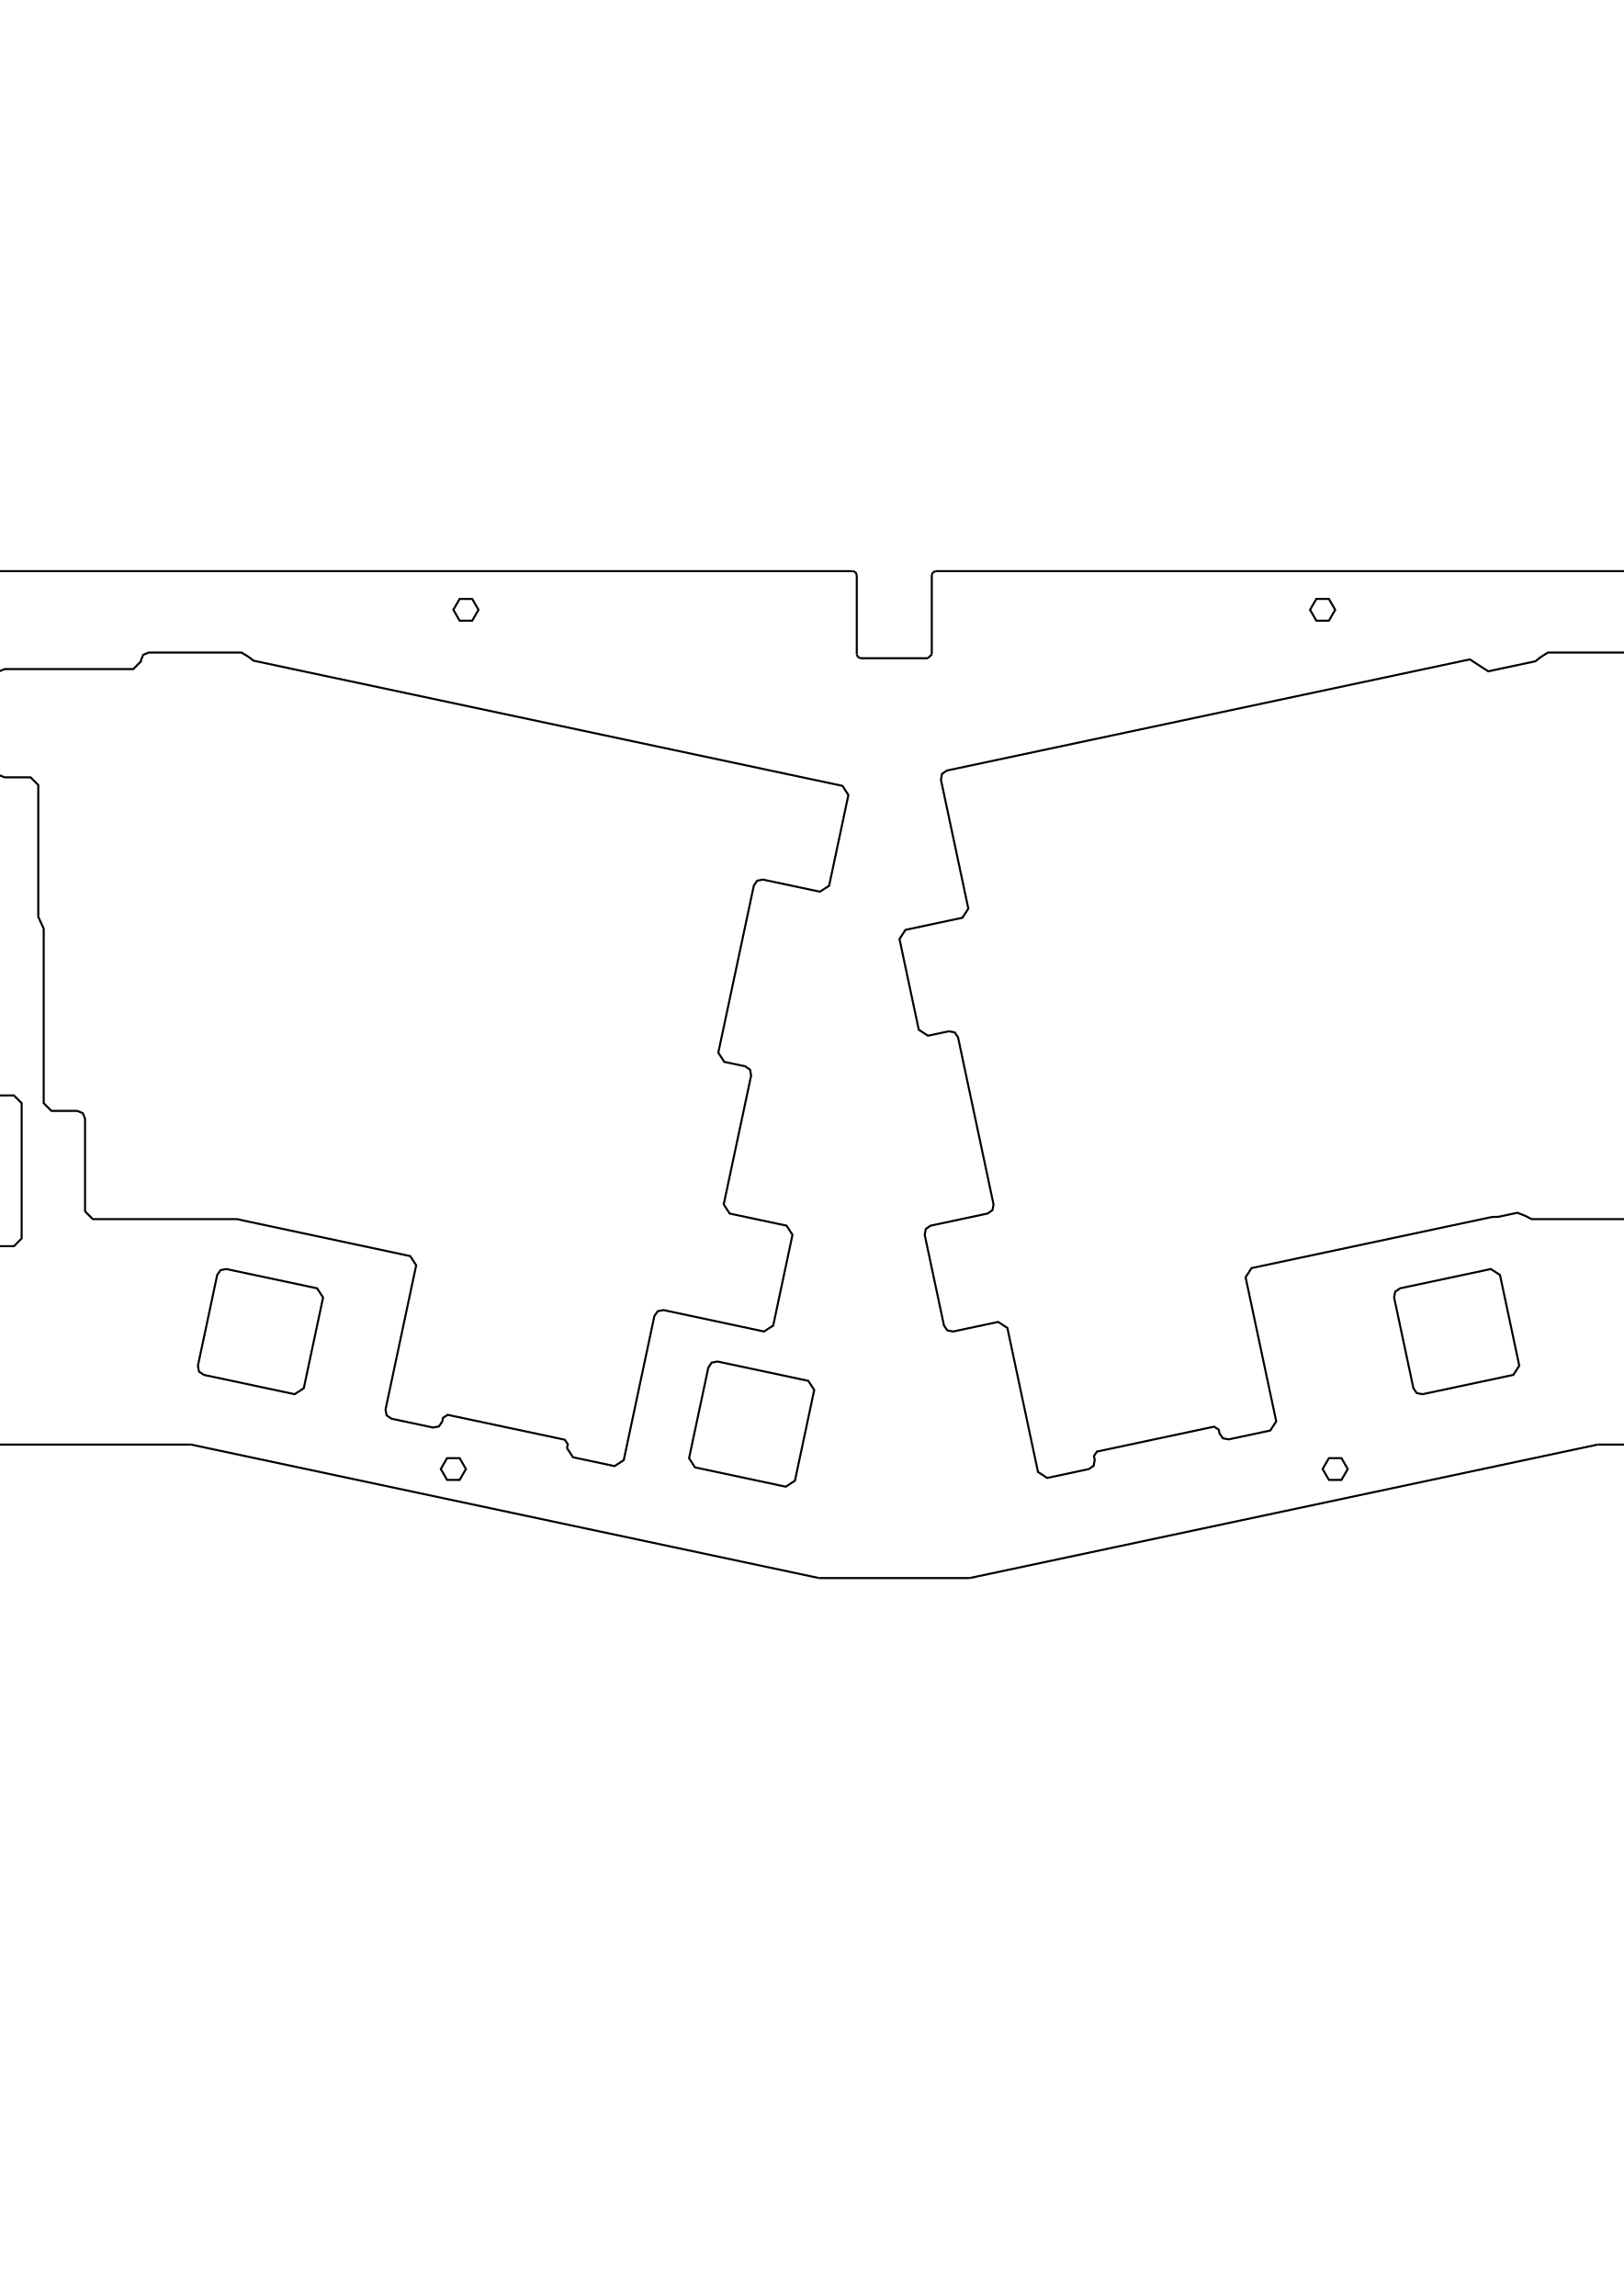
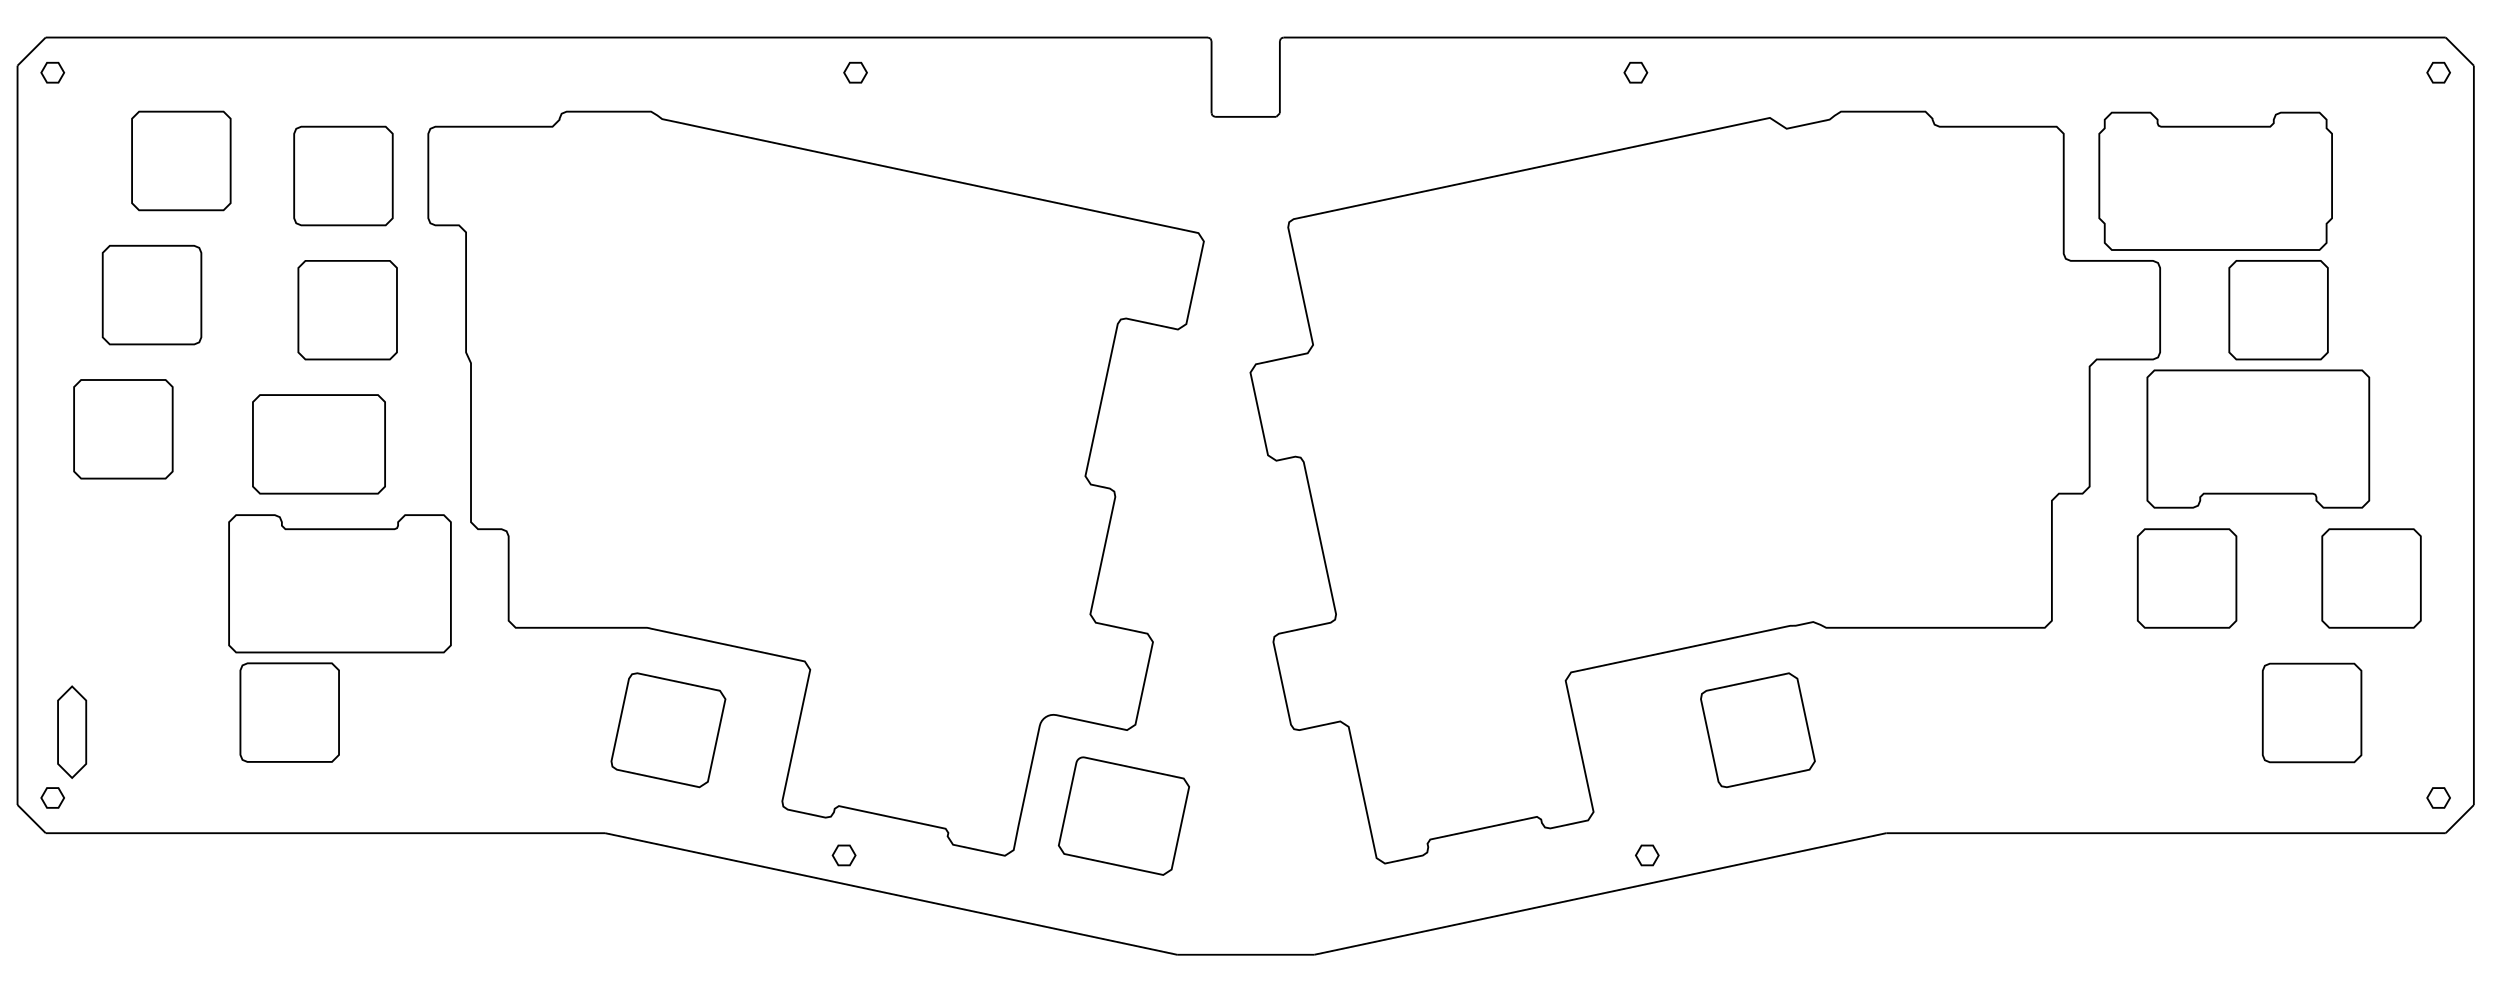
- <svg xmlns="http://www.w3.org/2000/svg" width="210mm" height="297mm" viewBox="0 0 210 297" version="1.1" id="svg8">
+ <svg xmlns="http://www.w3.org/2000/svg" width="355mm" height="140mm" viewBox="0 0 355 140" version="1.1" id="svg8">
  <defs id="defs2">
    <marker style="overflow:visible" refY="0.0" refX="0.0" orient="auto" id="DistanceX">
      <path id="path12" style="stroke:#000000; stroke-width:0.5" d="M 3,-3 L -3,3 M 0,-5 L  0,5" />
    </marker>
    <pattern y="0" x="0" width="8" patternUnits="userSpaceOnUse" id="Hatch" height="8">
      <path id="path15" stroke-width="0.25" stroke="#000000" linecap="square" d="M8 4 l-4,4" />
      <path id="path17" stroke-width="0.25" stroke="#000000" linecap="square" d="M6 2 l-4,4" />
      <path id="path19" stroke-width="0.25" stroke="#000000" linecap="square" d="M4 0 l-4,4" />
    </pattern>
    <symbol id="*MODEL_SPACE" />
    <symbol id="*PAPER_SPACE" />
-     <marker style="overflow:visible" refY="0.0" refX="0.0" orient="auto" id="DistanceX-8">
-       <path id="path114" style="stroke:#000000; stroke-width:0.5" d="M 3,-3 L -3,3 M 0,-5 L  0,5" />
-     </marker>
-     <pattern y="0" x="0" width="8" patternUnits="userSpaceOnUse" id="Hatch-1" height="8">
-       <path id="path117" stroke-width="0.25" stroke="#000000" linecap="square" d="M8 4 l-4,4" />
-       <path id="path119" stroke-width="0.25" stroke="#000000" linecap="square" d="M6 2 l-4,4" />
-       <path id="path121" stroke-width="0.25" stroke="#000000" linecap="square" d="M4 0 l-4,4" />
-     </pattern>
-     <symbol id="*MODEL_SPACE-7" />
-     <symbol id="*PAPER_SPACE-3" />
-     <marker style="overflow:visible" refY="0.0" refX="0.0" orient="auto" id="DistanceX-1">
-       <path id="path210" style="stroke:#000000; stroke-width:0.5" d="M 3,-3 L -3,3 M 0,-5 L  0,5" />
-     </marker>
-     <pattern y="0" x="0" width="8" patternUnits="userSpaceOnUse" id="Hatch-8" height="8">
-       <path id="path213" stroke-width="0.25" stroke="#000000" linecap="square" d="M8 4 l-4,4" />
-       <path id="path215" stroke-width="0.25" stroke="#000000" linecap="square" d="M6 2 l-4,4" />
-       <path id="path217" stroke-width="0.25" stroke="#000000" linecap="square" d="M4 0 l-4,4" />
-     </pattern>
-     <symbol id="*MODEL_SPACE-1" />
-     <symbol id="*PAPER_SPACE-5" />
-     <marker style="overflow:visible" refY="0.0" refX="0.0" orient="auto" id="DistanceX-2">
-       <path id="path306" style="stroke:#000000; stroke-width:0.5" d="M 3,-3 L -3,3 M 0,-5 L  0,5" />
-     </marker>
-     <pattern y="0" x="0" width="8" patternUnits="userSpaceOnUse" id="Hatch-5" height="8">
-       <path id="path309" stroke-width="0.25" stroke="#000000" linecap="square" d="M8 4 l-4,4" />
-       <path id="path311" stroke-width="0.25" stroke="#000000" linecap="square" d="M6 2 l-4,4" />
-       <path id="path313" stroke-width="0.25" stroke="#000000" linecap="square" d="M4 0 l-4,4" />
-     </pattern>
-     <symbol id="*MODEL_SPACE-2" />
-     <symbol id="*PAPER_SPACE-1" />
-     <marker style="overflow:visible" refY="0.0" refX="0.0" orient="auto" id="DistanceX-16">
-       <path id="path495" style="stroke:#000000; stroke-width:0.5" d="M 3,-3 L -3,3 M 0,-5 L  0,5" />
-     </marker>
-     <pattern y="0" x="0" width="8" patternUnits="userSpaceOnUse" id="Hatch-89" height="8">
-       <path id="path498" stroke-width="0.25" stroke="#000000" linecap="square" d="M8 4 l-4,4" />
-       <path id="path500" stroke-width="0.25" stroke="#000000" linecap="square" d="M6 2 l-4,4" />
-       <path id="path502" stroke-width="0.25" stroke="#000000" linecap="square" d="M4 0 l-4,4" />
-     </pattern>
-     <symbol id="*MODEL_SPACE-72" />
-     <symbol id="*PAPER_SPACE-9" />
  </defs>
-   <g id="layer1">
-     <g id="g611" transform="matrix(0,0.2645833,-0.2645833,0,220.6609,-58.72168)">
-       <path id="path509" style="fill:none;stroke:#000000" d="m 945.469,178.253 -5.319,-3.071 -5.319,3.071 v 6.142 l 5.319,3.071 5.319,-3.071 z" />
-       <path id="path511" style="fill:none;stroke:#000000" d="m 940.15,606.237 -5.319,3.071 v 6.142 l 5.319,3.071 5.319,-3.071 v -6.142 z" />
-       <path id="path513" style="fill:none;stroke:#000000" d="m 903.983,-240.33 5.319,3.071 5.319,-3.071 v -6.142 l -5.319,-3.071 -5.319,3.071 z" />
-       <path id="path515" style="fill:none;stroke:#000000" d="m 914.621,1040.174 v -6.142 l -5.319,-3.071 -5.319,3.071 v 6.142 l 5.319,3.071 z" />
-       <path id="path517" style="fill:none;stroke:#000000" d="m 890.157,-152.789 v -45.354 l -3.78,-3.78 h -45.354 l -3.78,3.78 v 45.354 l 1.107,2.673 2.673,1.107 h 45.354 l 2.673,-1.107 z" />
-       <path id="path519" style="fill:none;stroke:#000000" d="m 550.169,906.434 2.673,1.107 h 45.354 l 2.673,-1.107 1.107,-2.673 v -45.354 l -3.78,-3.78 h -45.354 l -3.78,3.78 v 45.354 z" />
-       <path id="path521" style="fill:none;stroke:#000000" d="m 544.753,994.546 h 45.354 l 3.78,-3.78 v -45.354 l -3.78,-3.78 h -45.354 l -3.78,3.78 v 45.354 z" />
-       <path id="path523" style="fill:none;stroke:#000000" d="m 621.062,856.139 v 45.354 l 3.78,3.78 h 45.354 l 3.78,-3.78 v -45.354 l -3.78,-3.78 h -45.354 z" />
-       <path id="path525" style="fill:none;stroke:#000000" d="m 948.784,449.895 -2.911,-4.483 -44.363,-9.43 -4.483,2.911 -9.43,44.363 0.527,2.844 2.384,1.638 44.363,9.43 4.483,-2.911 z" />
-       <path id="path527" style="fill:none;stroke:#000000" d="m 525.392,1034.032 -5.319,-3.071 -5.319,3.071 v 6.142 l 5.319,3.071 5.319,-3.071 z" />
-       <path id="path529" style="fill:none;stroke:#000000" d="m 753.534,-181.568 v -20.787 l -3.78,-3.78 h -66.142 l -3.78,3.78 v 111.496 l 3.78,3.779 h 66.142 l 3.78,-3.779 v -20.787 l -1.107,-2.673 -2.673,-1.107 h -1.89 l -1.89,-1.89 v -58.583 l 0.553,-1.336 1.336,-0.554 h 1.89 z" />
-       <path id="path531" style="fill:none;stroke:#000000" d="m 831.204,938.684 v -111.496 l -3.78,-3.78 h -66.142 l -3.78,3.78 v 20.787 l 3.78,3.78 h 1.89 l 1.336,0.554 0.553,1.336 v 58.583 l -1.89,1.89 h -1.89 l -2.673,1.107 -1.107,2.673 v 20.787 l 3.78,3.78 h 66.142 z" />
-       <path id="path533" style="fill:none;stroke:#000000" d="m 520.073,-249.543 -5.319,3.071 v 6.142 l 5.319,3.071 5.319,-3.071 v -6.142 z" />
-       <path id="path535" style="fill:none;stroke:#000000" d="m 525.392,603.166 -5.319,-3.071 -5.319,3.071 v 6.142 l 5.319,3.071 5.319,-3.071 z" />
-       <path id="path537" style="fill:none;stroke:#000000" d="m 520.073,181.324 -5.319,3.071 v 6.142 l 5.319,3.071 5.319,-3.071 v -6.142 z" />
-       <path id="path539" style="fill:none;stroke:#000000" d="m 891.034,1034.268 7.55,-7.559 -7.55,-7.559 h -34.016 l -7.55,7.559 7.55,7.559 z" />
-       <path id="path541" style="fill:none;stroke:#000000" d="m 552.841,-61.266 h 45.354 l 2.929,-2.929 10.3,6.11e-4 3.78,-3.78 v -111.496 l -3.78,-3.78 -10.3,-3.1e-4 -2.929,-2.929 h -45.354 l -2.929,2.929 -4.629,3.1e-4 -3.78,3.78 v 20.787 l 1.107,2.673 2.673,1.107 h 1.89 l 1.89,1.89 v 58.583 l -0.553,1.336 -1.336,0.554 h -1.89 l -3.78,3.78 v 20.787 l 3.78,3.78 4.629,-6.11e-4 z" />
-       <path id="path543" style="fill:none;stroke:#000000" d="m 696.841,858.737 -3.78,3.78 4.8e-4,63.355 3.78,3.78 h 45.354 l 3.78,-3.78 v -63.354 l -3.78,-3.78 h -1.6e-4 l -3.2e-4,-3.1e-4 z" />
-       <path id="path545" style="fill:none;stroke:#000000" d="m 915.106,617.426 -1.456,-2.241 12.18,-57.303 2.241,-1.456 1.848,0.393 4.483,-2.911 4.322,-20.333 -2.911,-4.483 -64.696,-13.752 -5.761,-1.224 -2.385,-1.639 -0.526,-2.846 10.471,-49.113 -2.911,-4.483 -44.363,-9.43 -4.483,2.911 -5.908,27.794 -4.483,2.911 -63.023,-13.396 -2.844,0.527 -1.638,2.384 -2.174,10.226 -4.483,2.911 -81.712,-17.368 -2.384,-1.638 -0.527,-2.844 5.916,-27.831 -2.911,-4.483 -44.363,-9.43 -4.483,2.911 -54.339,255.643 -6.845,32.203 -1.951,2.567 -2.034,3.352 v 45.354 l 1.107,2.673 2.673,1.107 h 0.529 l 3.78,3.78 v 62.891 l 1.107,2.673 2.673,1.107 h 45.354 l 2.673,-1.107 1.107,-2.673 v -12.699 l 3.78,-3.78 h 64.441 l 2.872,-1.323 2.872,-1.323 h 85.342 l 3.78,-3.78 v -12.661 l 1.107,-2.673 2.673,-1.107 h 45.354 l 3.78,-3.78 v -70.538 l 0.271,-1.405 0.188,-0.619 17.612,-82.612 4.482,-2.909 5.836,1.24 64.696,13.752 2.844,-0.527 1.638,-2.384 4.322,-20.333 -0.527,-2.844 -2.384,-1.638 z" />
-       <path id="path547" style="fill:none;stroke:#000000" d="m 544.753,28.235 -3.78,3.779 V 77.369 l 2.173,3.421 2.09,2.635 4.91,23.099 -2.911,4.483 h -0.004 l -2.911,4.483 54.339,255.643 1.638,2.384 2.844,0.527 63.015,-13.394 4.483,2.911 5.915,27.83 4.483,2.911 44.363,-9.43 2.911,-4.483 -2.17,-10.211 0.527,-2.844 2.384,-1.638 81.709,-17.368 2.844,0.527 1.638,2.384 5.916,27.83 1.638,2.384 2.844,0.527 44.363,-9.43 2.384,-1.638 0.527,-2.844 -4.679,-22.011 2.911,-4.483 70.453,-14.975 2.911,-4.483 -4.322,-20.333 -1.638,-2.384 -2.844,-0.527 -1.848,0.393 -2.241,-1.456 -12.18,-57.303 1.456,-2.241 1.848,-0.393 2.384,-1.638 0.527,-2.844 -4.322,-20.333 -4.483,-2.911 -70.453,14.975 -4.483,-2.911 -25.005,-117.64 -0.021,-1.463 -0.021,-1.462 -1.995,-9.388 1.511,-3.869 1.594,-3.083 v -117.354 l -3.78,-3.78 h -64.441 l -3.78,-3.78 v -12.699 l -3.78,-3.779 -64.441,9.98e-4 -3.78,-3.78 v -30.274 l -1.107,-2.673 -2.673,-1.107 h -45.354 l -2.673,1.107 -1.107,2.673 v 44.183 l -1.107,2.673 -2.673,1.107 h -64.441 l -3.78,3.78 v 62.854 l -1.107,2.673 -2.673,1.107 z" />
-       <path id="path549" style="fill:none;stroke:#000000" d="m 889.975,932.599 v -45.354 l -3.78,-3.78 h -45.354 l -3.78,3.78 v 45.354 l 1.107,2.673 2.673,1.107 h 45.354 l 2.673,-1.107 z" />
-       <path id="path551" style="fill:none;stroke:#000000" d="m 842.374,105.247 9.43,44.363 1.638,2.384 2.844,0.527 44.363,-9.43 2.384,-1.638 0.527,-2.844 -9.43,-44.363 -4.483,-2.911 -44.363,9.43 z" />
-       <path id="path553" style="fill:none;stroke:#000000" d="m 673.975,-134.815 v -45.354 l -3.78,-3.78 h -45.354 l -3.78,3.78 v 45.354 l 3.78,3.78 h 45.354 z" />
-       <path id="path555" style="fill:none;stroke:#000000" d="m 765.062,-85.7 3.78,3.78 h 45.354 l 3.78,-3.78 v -45.354 l -3.78,-3.78 h -45.354 l -3.78,3.78 z" />
-       <path id="path557" style="fill:none;stroke:#000000" d="m 688.753,1025.651 h 45.354 l 3.78,-3.78 v -45.354 l -3.78,-3.78 h -45.354 l -3.78,3.78 v 45.354 z" />
-       <path id="path559" style="fill:none;stroke:#000000" d="m 768.841,-233.834 -3.78,3.78 v 45.354 l 3.78,3.78 h 45.354 l 3.78,-3.78 v -45.354 l -3.78,-3.78 z" />
-       <path id="path561" style="fill:none;stroke:#000000" d="m 900.65,685.495 -44.363,-9.43 -4.483,2.911 -9.43,44.363 0.527,2.844 2.384,1.638 44.363,9.43 2.844,-0.527 1.638,-2.384 9.43,-44.363 z" />
-       <path id="path563" style="fill:none;stroke:#000000" d="m 664.78,958.462 -2.673,-1.107 h -45.354 l -2.673,1.107 -1.107,2.673 v 45.354 l 3.78,3.78 h 45.354 l 3.78,-3.78 v -45.354 z" />
-       <path id="path565" style="fill:none;stroke:#000000" d="m 913.081,1056.001 15.118,-15.118" />
-       <path id="path567" style="fill:none;stroke:#000000" d="M 928.199,1040.883 V 740.662" />
-       <path id="path569" style="fill:none;stroke:#000000" d="M 928.199,740.662 993.459,433.642" />
-       <path id="path571" style="fill:none;stroke:#000000" d="M 993.459,433.642 V 360.06" />
-       <path id="path573" style="fill:none;stroke:#000000" d="M 993.459,360.06 928.199,53.04" />
-       <path id="path575" style="fill:none;stroke:#000000" d="M 928.199,53.04 V -247.18" />
-       <path id="path577" style="fill:none;stroke:#000000" d="m 928.199,-247.18 -15.118,-15.118" />
-       <path id="path579" style="fill:none;stroke:#000000" d="M 913.081,-262.298 H 516.293" />
-       <path id="path581" style="fill:none;stroke:#000000" d="m 516.293,-262.298 -15.118,15.118" />
-       <path id="path583" style="fill:none;stroke:#000000" d="m 501.175,-247.18 v 623.811" />
-       <path id="path585" style="fill:none;stroke:#000000" d="m 501.175,376.631 0.553,1.336" />
-       <path id="path587" style="fill:none;stroke:#000000" d="m 501.729,377.967 1.336,0.554" />
-       <path id="path589" style="fill:none;stroke:#000000" d="m 503.065,378.52 h 38.8" />
-       <path id="path591" style="fill:none;stroke:#000000" d="m 541.865,378.52 1.89,1.89" />
-       <path id="path593" style="fill:none;stroke:#000000" d="m 543.755,380.41 v 32.882" />
-       <path id="path595" style="fill:none;stroke:#000000" d="m 543.755,413.292 -0.553,1.336" />
-       <path id="path597" style="fill:none;stroke:#000000" d="m 543.201,414.628 -1.336,0.554" />
-       <path id="path599" style="fill:none;stroke:#000000" d="M 541.865,415.182 H 503.065" />
-       <path id="path601" style="fill:none;stroke:#000000" d="m 503.065,415.182 -1.336,0.554" />
-       <path id="path603" style="fill:none;stroke:#000000" d="m 501.729,415.735 -0.553,1.336" />
-       <path id="path605" style="fill:none;stroke:#000000" d="M 501.175,417.072 V 1040.883" />
-       <path id="path607" style="fill:none;stroke:#000000" d="m 501.175,1040.883 15.118,15.118" />
-       <path id="path609" style="fill:none;stroke:#000000" d="m 516.293,1056.001 h 396.788" />
+   <g id="layer1" transform="translate(0,-157)">
+     <g id="g128" transform="matrix(0,0.2645833,-0.2645833,0,281.893,29.72475)">
+       <path id="path26" style="fill:none;stroke:#000000" d="m 913.081,1056.001 15.118,-15.118" />
+       <path id="path28" style="fill:none;stroke:#000000" d="M 928.199,1040.883 V 740.662" />
+       <path id="path30" style="fill:none;stroke:#000000" d="M 928.199,740.662 993.459,433.642" />
+       <path id="path32" style="fill:none;stroke:#000000" d="M 993.459,433.642 V 360.06" />
+       <path id="path34" style="fill:none;stroke:#000000" d="M 993.459,360.06 928.199,53.04" />
+       <path id="path36" style="fill:none;stroke:#000000" d="M 928.199,53.04 V -247.18" />
+       <path id="path38" style="fill:none;stroke:#000000" d="m 928.199,-247.18 -15.118,-15.118" />
+       <path id="path40" style="fill:none;stroke:#000000" d="M 913.081,-262.298 H 516.293" />
+       <path id="path42" style="fill:none;stroke:#000000" d="m 516.293,-262.298 -15.118,15.118" />
+       <path id="path44" style="fill:none;stroke:#000000" d="m 501.175,-247.18 v 623.811" />
+       <path id="path46" style="fill:none;stroke:#000000" d="m 501.175,376.631 0.553,1.336" />
+       <path id="path48" style="fill:none;stroke:#000000" d="m 501.729,377.967 1.336,0.554" />
+       <path id="path50" style="fill:none;stroke:#000000" d="m 503.065,378.52 h 38.8" />
+       <path id="path52" style="fill:none;stroke:#000000" d="m 541.865,378.52 1.89,1.89" />
+       <path id="path54" style="fill:none;stroke:#000000" d="m 543.755,380.41 v 32.882" />
+       <path id="path56" style="fill:none;stroke:#000000" d="m 543.755,413.292 -0.553,1.336" />
+       <path id="path58" style="fill:none;stroke:#000000" d="m 543.201,414.628 -1.336,0.554" />
+       <path id="path60" style="fill:none;stroke:#000000" d="M 541.865,415.182 H 503.065" />
+       <path id="path62" style="fill:none;stroke:#000000" d="m 503.065,415.182 -1.336,0.554" />
+       <path id="path64" style="fill:none;stroke:#000000" d="m 501.729,415.735 -0.553,1.336" />
+       <path id="path66" style="fill:none;stroke:#000000" d="M 501.175,417.072 V 1040.883" />
+       <path id="path68" style="fill:none;stroke:#000000" d="m 501.175,1040.883 15.118,15.118" />
+       <path id="path70" style="fill:none;stroke:#000000" d="m 516.293,1056.001 h 396.788" />
+       <path id="path72" style="fill:none;stroke:#000000" d="m 664.78,958.462 -2.673,-1.107 h -45.354 l -2.673,1.107 -1.107,2.673 v 45.354 l 3.78,3.78 h 45.354 l 3.78,-3.78 v -45.354 z" />
+       <path id="path74" style="fill:none;stroke:#000000" d="m 900.65,685.495 -44.363,-9.43 -4.483,2.911 -9.43,44.363 0.527,2.844 2.384,1.638 44.363,9.43 2.844,-0.527 1.638,-2.384 9.43,-44.363 z" />
+       <path id="path76" style="fill:none;stroke:#000000" d="m 768.841,-233.834 -3.78,3.78 v 45.354 l 3.78,3.78 h 45.354 l 3.78,-3.78 v -45.354 l -3.78,-3.78 z" />
+       <path id="path78" style="fill:none;stroke:#000000" d="m 688.753,1025.651 h 45.354 l 3.78,-3.78 v -45.354 l -3.78,-3.78 h -45.354 l -3.78,3.78 v 45.354 z" />
+       <path id="path80" style="fill:none;stroke:#000000" d="m 765.062,-85.7 3.78,3.78 h 45.354 l 3.78,-3.78 v -45.354 l -3.78,-3.78 h -45.354 l -3.78,3.78 z" />
+       <path id="path82" style="fill:none;stroke:#000000" d="m 673.975,-134.815 v -45.354 l -3.78,-3.78 h -45.354 l -3.78,3.78 v 45.354 l 3.78,3.78 h 45.354 z" />
+       <path id="path84" style="fill:none;stroke:#000000" d="m 842.374,105.247 9.43,44.363 1.638,2.384 2.844,0.527 44.363,-9.43 2.384,-1.638 0.527,-2.844 -9.43,-44.363 -4.483,-2.911 -44.363,9.43 z" />
+       <path id="path86" style="fill:none;stroke:#000000" d="m 889.975,932.599 v -45.354 l -3.78,-3.78 h -45.354 l -3.78,3.78 v 45.354 l 1.107,2.673 2.673,1.107 h 45.354 l 2.673,-1.107 z" />
+       <path id="path88" style="fill:none;stroke:#000000" d="m 544.753,28.235 -3.78,3.779 V 77.369 l 2.173,3.421 2.09,2.635 4.91,23.099 -2.911,4.483 h -0.004 l -2.911,4.483 54.339,255.643 1.638,2.384 2.844,0.527 63.015,-13.394 4.483,2.911 5.915,27.83 4.483,2.911 44.363,-9.43 2.911,-4.483 -2.17,-10.211 0.527,-2.844 2.384,-1.638 81.709,-17.368 2.844,0.527 1.638,2.384 5.916,27.83 1.638,2.384 2.844,0.527 44.363,-9.43 2.384,-1.638 0.527,-2.844 -4.679,-22.011 2.911,-4.483 70.453,-14.975 2.911,-4.483 -4.322,-20.333 -1.638,-2.384 -2.844,-0.527 -1.848,0.393 -2.241,-1.456 -12.18,-57.303 1.456,-2.241 1.848,-0.393 2.384,-1.638 0.527,-2.844 -4.322,-20.333 -4.483,-2.911 -70.453,14.975 -4.483,-2.911 -25.005,-117.64 -0.021,-1.463 -0.021,-1.462 -1.995,-9.388 1.511,-3.869 1.594,-3.083 v -117.354 l -3.78,-3.78 h -64.441 l -3.78,-3.78 v -12.699 l -3.78,-3.779 -64.441,9.98e-4 -3.78,-3.78 v -30.274 l -1.107,-2.673 -2.673,-1.107 h -45.354 l -2.673,1.107 -1.107,2.673 v 44.183 l -1.107,2.673 -2.673,1.107 h -64.441 l -3.78,3.78 v 62.854 l -1.107,2.673 -2.673,1.107 z" />
+       <path id="path90" style="fill:none;stroke:#000000" d="m 864.846,498.426 3.393,-15.964 4.678,-21.943 -2.911,-4.483 -44.363,-9.43 -4.483,2.911 -5.908,27.794 -4.483,2.911 -63.023,-13.396 -2.844,0.527 -1.638,2.384 -2.174,10.226 -4.483,2.911 -81.712,-17.368 -2.384,-1.638 -0.527,-2.844 5.916,-27.831 -2.911,-4.483 -44.363,-9.43 -4.483,2.911 -54.339,255.643 -6.845,32.203 -1.951,2.567 -2.034,3.352 v 45.354 l 1.107,2.673 2.673,1.107 h 0.529 l 3.78,3.78 v 62.891 l 1.107,2.673 2.673,1.107 h 45.354 l 2.673,-1.107 1.107,-2.673 v -12.699 l 3.78,-3.78 h 64.441 l 2.872,-1.323 2.872,-1.323 h 85.342 l 3.78,-3.78 v -12.661 l 1.107,-2.673 2.673,-1.107 h 45.354 l 3.78,-3.78 v -70.538 l 0.271,-1.405 0.188,-0.619 17.612,-82.612 4.482,-2.909 5.836,1.24 64.696,13.752 2.844,-0.527 1.638,-2.384 4.322,-20.333 -0.527,-2.844 -2.384,-1.638 -1.848,-0.393 -1.456,-2.241 12.18,-57.303 2.241,-1.456 1.848,0.393 4.483,-2.911 5.919,-27.848 -3.053,-4.701 -12.953,-2.565 -53.649,-11.403 a 7.559,7.559 0 0 1 -5.822,-8.965 z" />
+       <path id="path92" style="fill:none;stroke:#000000" d="m 696.841,858.737 -3.78,3.78 4.8e-4,63.355 3.78,3.78 h 45.354 l 3.78,-3.78 v -63.354 l -3.78,-3.78 h -1.6e-4 l -3.2e-4,-3.1e-4 z" />
+       <path id="path94" style="fill:none;stroke:#000000" d="m 552.841,-61.266 h 45.354 l 2.929,-2.929 10.3,6.11e-4 3.78,-3.78 v -111.496 l -3.78,-3.78 -10.3,-3.1e-4 -2.929,-2.929 h -45.354 l -2.929,2.929 -4.629,3.1e-4 -3.78,3.78 v 20.787 l 1.107,2.673 2.673,1.107 h 1.89 l 1.89,1.89 v 58.583 l -0.553,1.336 -1.336,0.554 h -1.89 l -3.78,3.78 v 20.787 l 3.78,3.78 4.629,-6.11e-4 z" />
+       <path id="path96" style="fill:none;stroke:#000000" d="m 891.034,1034.268 7.55,-7.559 -7.55,-7.559 h -34.016 l -7.55,7.559 7.55,7.559 z" />
+       <path id="path98" style="fill:none;stroke:#000000" d="m 520.073,181.324 -5.319,3.071 v 6.142 l 5.319,3.071 5.319,-3.071 v -6.142 z" />
+       <path id="path100" style="fill:none;stroke:#000000" d="m 525.392,603.166 -5.319,-3.071 -5.319,3.071 v 6.142 l 5.319,3.071 5.319,-3.071 z" />
+       <path id="path102" style="fill:none;stroke:#000000" d="m 520.073,-249.543 -5.319,3.071 v 6.142 l 5.319,3.071 5.319,-3.071 v -6.142 z" />
+       <path id="path104" style="fill:none;stroke:#000000" d="m 831.204,938.684 v -111.496 l -3.78,-3.78 h -66.142 l -3.78,3.78 v 20.787 l 3.78,3.78 h 1.89 l 1.336,0.554 0.553,1.336 v 58.583 l -1.89,1.89 h -1.89 l -2.673,1.107 -1.107,2.673 v 20.787 l 3.78,3.78 h 66.142 z" />
+       <path id="path106" style="fill:none;stroke:#000000" d="m 753.534,-181.568 v -20.787 l -3.78,-3.78 h -66.142 l -3.78,3.78 v 111.496 l 3.78,3.779 h 66.142 l 3.78,-3.779 v -20.787 l -1.107,-2.673 -2.673,-1.107 h -1.89 l -1.89,-1.89 v -58.583 l 0.553,-1.336 1.336,-0.554 h 1.89 z" />
+       <path id="path108" style="fill:none;stroke:#000000" d="m 525.392,1034.032 -5.319,-3.071 -5.319,3.071 v 6.142 l 5.319,3.071 5.319,-3.071 z" />
+       <path id="path110" style="fill:none;stroke:#000000" d="m 621.062,856.139 v 45.354 l 3.78,3.78 h 45.354 l 3.78,-3.78 v -45.354 l -3.78,-3.78 h -45.354 z" />
+       <path id="path112" style="fill:none;stroke:#000000" d="m 544.753,994.546 h 45.354 l 3.78,-3.78 v -45.354 l -3.78,-3.78 h -45.354 l -3.78,3.78 v 45.354 z" />
+       <path id="path114" style="fill:none;stroke:#000000" d="m 550.169,906.434 2.673,1.107 h 45.354 l 2.673,-1.107 1.107,-2.673 v -45.354 l -3.78,-3.78 h -45.354 l -3.78,3.78 v 45.354 z" />
+       <path id="path116" style="fill:none;stroke:#000000" d="m 890.157,-152.789 v -45.354 l -3.78,-3.78 h -45.354 l -3.78,3.78 v 45.354 l 1.107,2.673 2.673,1.107 h 45.354 l 2.673,-1.107 z" />
+       <path id="path118" style="fill:none;stroke:#000000" d="m 914.621,1040.174 v -6.142 l -5.319,-3.071 -5.319,3.071 v 6.142 l 5.319,3.071 z" />
+       <path id="path120" style="fill:none;stroke:#000000" d="m 903.983,-240.33 5.319,3.071 5.319,-3.071 v -6.142 l -5.319,-3.071 -5.319,3.071 z" />
+       <path id="path122" style="fill:none;stroke:#000000" d="m 940.15,606.237 -5.319,3.071 v 6.142 l 5.319,3.071 5.319,-3.071 v -6.142 z" />
+       <path id="path124" style="fill:none;stroke:#000000" d="m 945.469,178.253 -5.319,-3.071 -5.319,3.071 v 6.142 l 5.319,3.071 5.319,-3.071 z" />
+       <path id="path126" style="fill:none;stroke:#000000" d="m 948.773,449.879 1.868,-8.79 -2.911,-4.483 -44.363,-9.43 -4.483,2.911 -11.3,53.162 a 3.78,3.78 0 0 0 2.911,4.483 l 0.003,6.7e-4 0.009,0.006 44.363,9.43 4.483,-2.911 9.43,-44.363 z" />
    </g>
  </g>
</svg>
